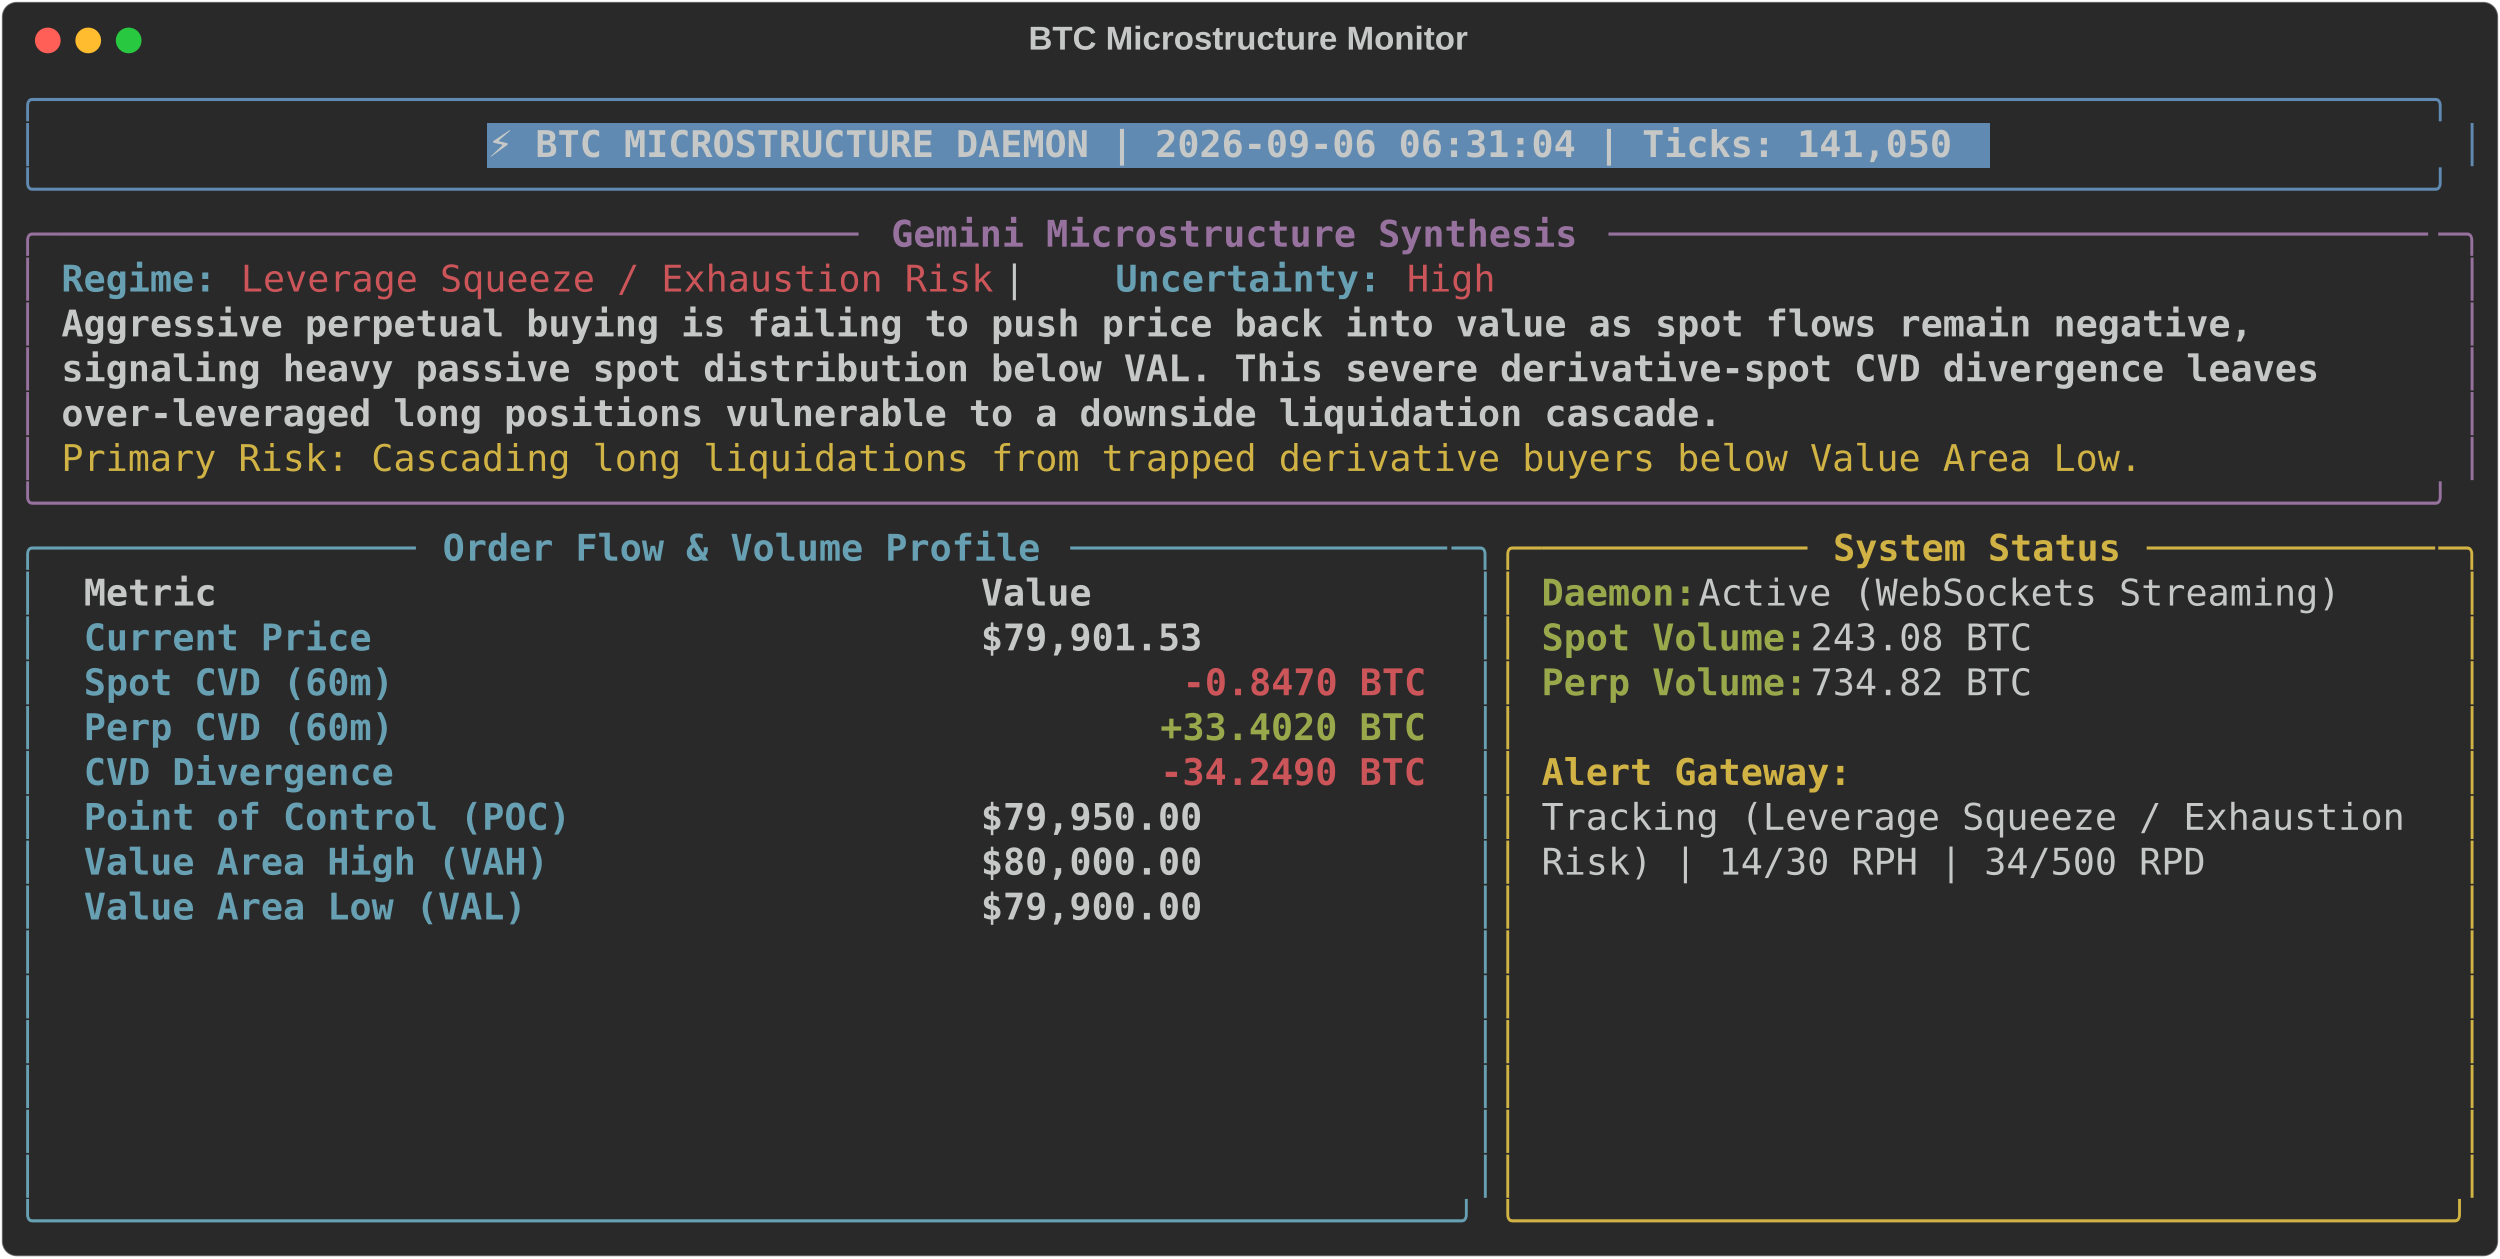
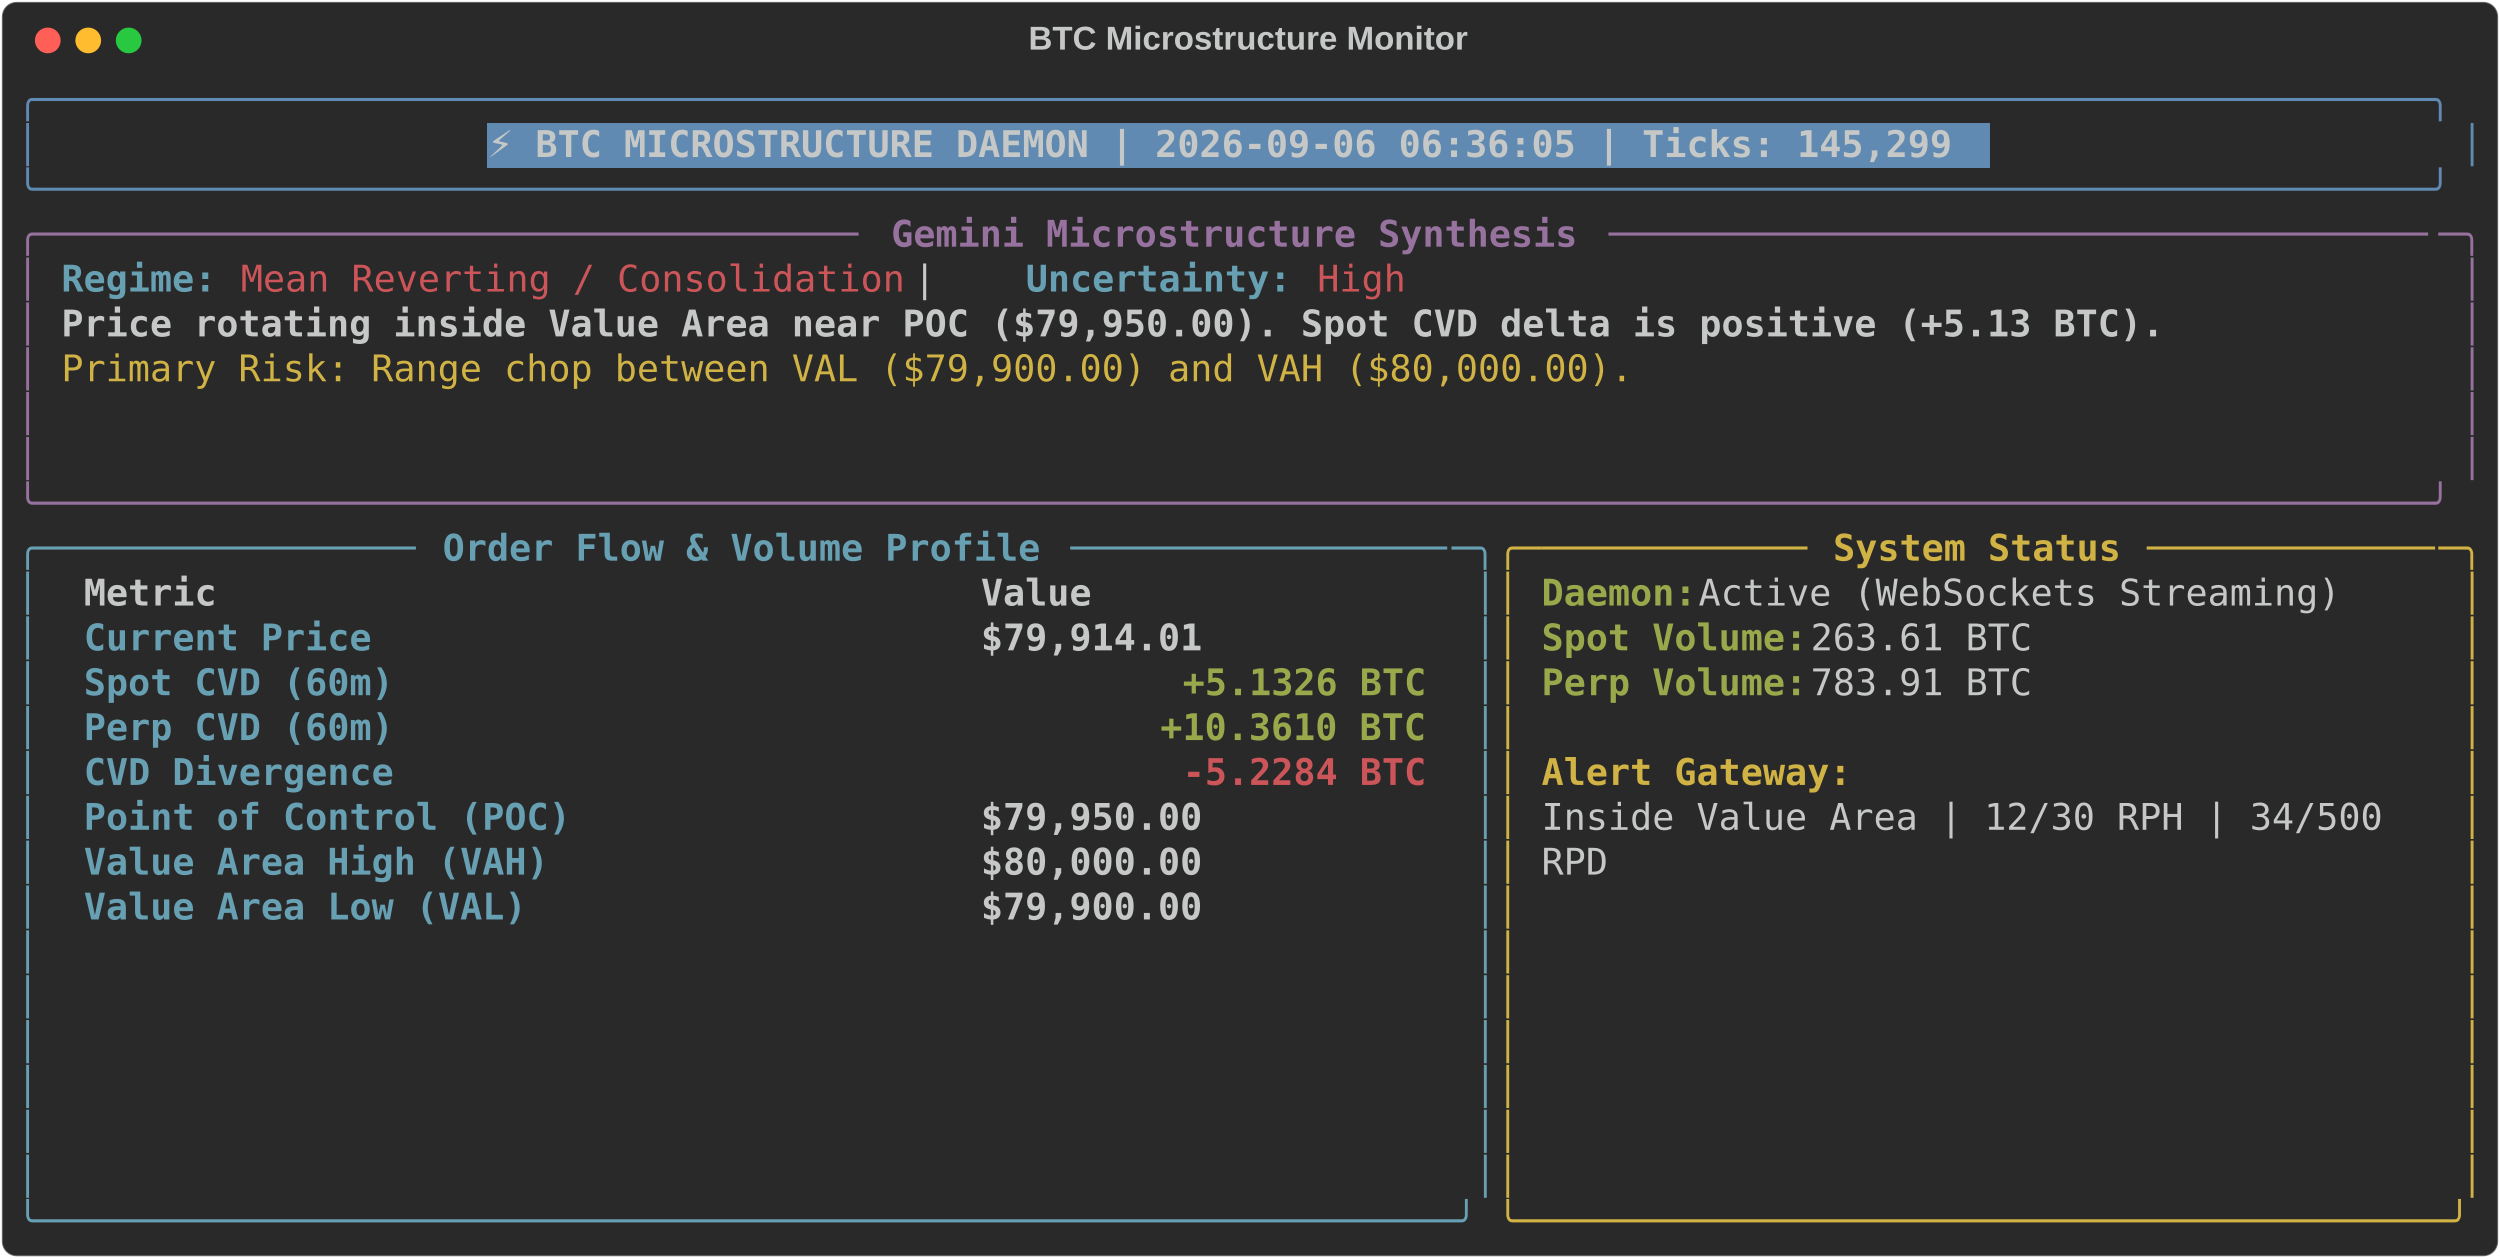
<svg xmlns="http://www.w3.org/2000/svg" class="rich-terminal" viewBox="0 0 1360 684.4">
  <style>

    @font-face {
        font-family: "Fira Code";
        src: local("FiraCode-Regular"),
                url("https://cdnjs.cloudflare.com/ajax/libs/firacode/6.2.0/woff2/FiraCode-Regular.woff2") format("woff2"),
                url("https://cdnjs.cloudflare.com/ajax/libs/firacode/6.2.0/woff/FiraCode-Regular.woff") format("woff");
        font-style: normal;
        font-weight: 400;
    }
    @font-face {
        font-family: "Fira Code";
        src: local("FiraCode-Bold"),
                url("https://cdnjs.cloudflare.com/ajax/libs/firacode/6.2.0/woff2/FiraCode-Bold.woff2") format("woff2"),
                url("https://cdnjs.cloudflare.com/ajax/libs/firacode/6.2.0/woff/FiraCode-Bold.woff") format("woff");
        font-style: bold;
        font-weight: 700;
    }

-     .terminal-515164559-matrix {
+     .terminal-3584447404-matrix {
        font-family: Fira Code, monospace;
        font-size: 20px;
        line-height: 24.4px;
        font-variant-east-asian: full-width;
    }

-     .terminal-515164559-title {
+     .terminal-3584447404-title {
        font-size: 18px;
        font-weight: bold;
        font-family: arial;
    }

-     .terminal-515164559-r1 { fill: #608ab1 }
- .terminal-515164559-r2 { fill: #c5c8c6 }
- .terminal-515164559-r3 { fill: #c5c8c6;font-weight: bold }
- .terminal-515164559-r4 { fill: #98729f }
- .terminal-515164559-r5 { fill: #98729f;font-weight: bold }
- .terminal-515164559-r6 { fill: #68a0b3;font-weight: bold }
- .terminal-515164559-r7 { fill: #cc555a }
- .terminal-515164559-r8 { fill: #d0b344 }
- .terminal-515164559-r9 { fill: #68a0b3 }
- .terminal-515164559-r10 { fill: #d0b344;font-weight: bold }
- .terminal-515164559-r11 { fill: #98a84b;font-weight: bold }
- .terminal-515164559-r12 { fill: #cc555a;font-weight: bold }
+     .terminal-3584447404-r1 { fill: #608ab1 }
+ .terminal-3584447404-r2 { fill: #c5c8c6 }
+ .terminal-3584447404-r3 { fill: #c5c8c6;font-weight: bold }
+ .terminal-3584447404-r4 { fill: #98729f }
+ .terminal-3584447404-r5 { fill: #98729f;font-weight: bold }
+ .terminal-3584447404-r6 { fill: #68a0b3;font-weight: bold }
+ .terminal-3584447404-r7 { fill: #cc555a }
+ .terminal-3584447404-r8 { fill: #d0b344 }
+ .terminal-3584447404-r9 { fill: #68a0b3 }
+ .terminal-3584447404-r10 { fill: #d0b344;font-weight: bold }
+ .terminal-3584447404-r11 { fill: #98a84b;font-weight: bold }
+ .terminal-3584447404-r12 { fill: #cc555a;font-weight: bold }
    </style>
  <defs>
-     <clipPath id="terminal-515164559-clip-terminal">
+     <clipPath id="terminal-3584447404-clip-terminal">
      <rect x="0" y="0" width="1341.0" height="633.4" />
    </clipPath>
-     <clipPath id="terminal-515164559-line-0">
+     <clipPath id="terminal-3584447404-line-0">
      <rect x="0" y="1.5" width="1342" height="24.65" />
    </clipPath>
-     <clipPath id="terminal-515164559-line-1">
+     <clipPath id="terminal-3584447404-line-1">
      <rect x="0" y="25.9" width="1342" height="24.65" />
    </clipPath>
-     <clipPath id="terminal-515164559-line-2">
+     <clipPath id="terminal-3584447404-line-2">
      <rect x="0" y="50.3" width="1342" height="24.65" />
    </clipPath>
-     <clipPath id="terminal-515164559-line-3">
+     <clipPath id="terminal-3584447404-line-3">
      <rect x="0" y="74.7" width="1342" height="24.65" />
    </clipPath>
-     <clipPath id="terminal-515164559-line-4">
+     <clipPath id="terminal-3584447404-line-4">
      <rect x="0" y="99.1" width="1342" height="24.65" />
    </clipPath>
-     <clipPath id="terminal-515164559-line-5">
+     <clipPath id="terminal-3584447404-line-5">
      <rect x="0" y="123.5" width="1342" height="24.65" />
    </clipPath>
-     <clipPath id="terminal-515164559-line-6">
+     <clipPath id="terminal-3584447404-line-6">
      <rect x="0" y="147.9" width="1342" height="24.65" />
    </clipPath>
-     <clipPath id="terminal-515164559-line-7">
+     <clipPath id="terminal-3584447404-line-7">
      <rect x="0" y="172.3" width="1342" height="24.65" />
    </clipPath>
-     <clipPath id="terminal-515164559-line-8">
+     <clipPath id="terminal-3584447404-line-8">
      <rect x="0" y="196.7" width="1342" height="24.65" />
    </clipPath>
-     <clipPath id="terminal-515164559-line-9">
+     <clipPath id="terminal-3584447404-line-9">
      <rect x="0" y="221.1" width="1342" height="24.65" />
    </clipPath>
-     <clipPath id="terminal-515164559-line-10">
+     <clipPath id="terminal-3584447404-line-10">
      <rect x="0" y="245.5" width="1342" height="24.65" />
    </clipPath>
-     <clipPath id="terminal-515164559-line-11">
+     <clipPath id="terminal-3584447404-line-11">
      <rect x="0" y="269.9" width="1342" height="24.65" />
    </clipPath>
-     <clipPath id="terminal-515164559-line-12">
+     <clipPath id="terminal-3584447404-line-12">
      <rect x="0" y="294.3" width="1342" height="24.65" />
    </clipPath>
-     <clipPath id="terminal-515164559-line-13">
+     <clipPath id="terminal-3584447404-line-13">
      <rect x="0" y="318.7" width="1342" height="24.65" />
    </clipPath>
-     <clipPath id="terminal-515164559-line-14">
+     <clipPath id="terminal-3584447404-line-14">
      <rect x="0" y="343.1" width="1342" height="24.65" />
    </clipPath>
-     <clipPath id="terminal-515164559-line-15">
+     <clipPath id="terminal-3584447404-line-15">
      <rect x="0" y="367.5" width="1342" height="24.65" />
    </clipPath>
-     <clipPath id="terminal-515164559-line-16">
+     <clipPath id="terminal-3584447404-line-16">
      <rect x="0" y="391.9" width="1342" height="24.65" />
    </clipPath>
-     <clipPath id="terminal-515164559-line-17">
+     <clipPath id="terminal-3584447404-line-17">
      <rect x="0" y="416.3" width="1342" height="24.65" />
    </clipPath>
-     <clipPath id="terminal-515164559-line-18">
+     <clipPath id="terminal-3584447404-line-18">
      <rect x="0" y="440.7" width="1342" height="24.65" />
    </clipPath>
-     <clipPath id="terminal-515164559-line-19">
+     <clipPath id="terminal-3584447404-line-19">
      <rect x="0" y="465.1" width="1342" height="24.65" />
    </clipPath>
-     <clipPath id="terminal-515164559-line-20">
+     <clipPath id="terminal-3584447404-line-20">
      <rect x="0" y="489.5" width="1342" height="24.65" />
    </clipPath>
-     <clipPath id="terminal-515164559-line-21">
+     <clipPath id="terminal-3584447404-line-21">
      <rect x="0" y="513.9" width="1342" height="24.65" />
    </clipPath>
-     <clipPath id="terminal-515164559-line-22">
+     <clipPath id="terminal-3584447404-line-22">
      <rect x="0" y="538.3" width="1342" height="24.65" />
    </clipPath>
-     <clipPath id="terminal-515164559-line-23">
+     <clipPath id="terminal-3584447404-line-23">
      <rect x="0" y="562.7" width="1342" height="24.65" />
    </clipPath>
-     <clipPath id="terminal-515164559-line-24">
+     <clipPath id="terminal-3584447404-line-24">
      <rect x="0" y="587.1" width="1342" height="24.65" />
    </clipPath>
  </defs>
  <rect fill="#292929" stroke="rgba(255,255,255,0.35)" stroke-width="1" x="1" y="1" width="1358" height="682.4" rx="8" />
-   <text class="terminal-515164559-title" fill="#c5c8c6" text-anchor="middle" x="679" y="27">BTC Microstructure Monitor</text>
+   <text class="terminal-3584447404-title" fill="#c5c8c6" text-anchor="middle" x="679" y="27">BTC Microstructure Monitor</text>
  <g transform="translate(26,22)">
    <circle cx="0" cy="0" r="7" fill="#ff5f57" />
    <circle cx="22" cy="0" r="7" fill="#febc2e" />
    <circle cx="44" cy="0" r="7" fill="#28c840" />
  </g>
-   <g transform="translate(9, 41)" clip-path="url(#terminal-515164559-clip-terminal)">
+   <g transform="translate(9, 41)" clip-path="url(#terminal-3584447404-clip-terminal)">
    <rect fill="#608ab1" x="256.2" y="25.9" width="817.4" height="24.65" shape-rendering="crispEdges" />
-     <g class="terminal-515164559-matrix">
-       <text class="terminal-515164559-r1" x="0" y="20" textLength="1342" clip-path="url(#terminal-515164559-line-0)">╭────────────────────────────────────────────────────────────────────────────────────────────────────────────╮</text>
-       <text class="terminal-515164559-r2" x="1342" y="20" textLength="12.2" clip-path="url(#terminal-515164559-line-0)">
- </text>
-       <text class="terminal-515164559-r1" x="0" y="44.4" textLength="12.2" clip-path="url(#terminal-515164559-line-1)">│</text>
-       <text class="terminal-515164559-r3" x="256.2" y="44.4" textLength="805.2" clip-path="url(#terminal-515164559-line-1)">⚡ BTC MICROSTRUCTURE DAEMON | 2026-09-06 06:31:04 | Ticks: 141,050</text>
-       <text class="terminal-515164559-r1" x="1329.8" y="44.4" textLength="12.2" clip-path="url(#terminal-515164559-line-1)">│</text>
-       <text class="terminal-515164559-r2" x="1342" y="44.4" textLength="12.2" clip-path="url(#terminal-515164559-line-1)">
- </text>
-       <text class="terminal-515164559-r1" x="0" y="68.8" textLength="1342" clip-path="url(#terminal-515164559-line-2)">╰────────────────────────────────────────────────────────────────────────────────────────────────────────────╯</text>
-       <text class="terminal-515164559-r2" x="1342" y="68.8" textLength="12.2" clip-path="url(#terminal-515164559-line-2)">
- </text>
-       <text class="terminal-515164559-r4" x="0" y="93.2" textLength="24.4" clip-path="url(#terminal-515164559-line-3)">╭─</text>
-       <text class="terminal-515164559-r4" x="24.4" y="93.2" textLength="439.2" clip-path="url(#terminal-515164559-line-3)">────────────────────────────────────</text>
-       <text class="terminal-515164559-r5" x="475.8" y="93.2" textLength="378.2" clip-path="url(#terminal-515164559-line-3)">Gemini Microstructure Synthesis</text>
-       <text class="terminal-515164559-r4" x="866.2" y="93.2" textLength="451.4" clip-path="url(#terminal-515164559-line-3)">─────────────────────────────────────</text>
-       <text class="terminal-515164559-r4" x="1317.6" y="93.2" textLength="24.4" clip-path="url(#terminal-515164559-line-3)">─╮</text>
-       <text class="terminal-515164559-r2" x="1342" y="93.2" textLength="12.2" clip-path="url(#terminal-515164559-line-3)">
- </text>
-       <text class="terminal-515164559-r4" x="0" y="117.6" textLength="12.2" clip-path="url(#terminal-515164559-line-4)">│</text>
-       <text class="terminal-515164559-r6" x="24.4" y="117.6" textLength="85.4" clip-path="url(#terminal-515164559-line-4)">Regime:</text>
-       <text class="terminal-515164559-r7" x="122" y="117.6" textLength="414.8" clip-path="url(#terminal-515164559-line-4)">Leverage Squeeze / Exhaustion Risk</text>
-       <text class="terminal-515164559-r2" x="536.8" y="117.6" textLength="61" clip-path="url(#terminal-515164559-line-4)">  |  </text>
-       <text class="terminal-515164559-r6" x="597.8" y="117.6" textLength="146.4" clip-path="url(#terminal-515164559-line-4)">Uncertainty:</text>
-       <text class="terminal-515164559-r7" x="756.4" y="117.6" textLength="48.8" clip-path="url(#terminal-515164559-line-4)">High</text>
-       <text class="terminal-515164559-r4" x="1329.8" y="117.6" textLength="12.2" clip-path="url(#terminal-515164559-line-4)">│</text>
-       <text class="terminal-515164559-r2" x="1342" y="117.6" textLength="12.2" clip-path="url(#terminal-515164559-line-4)">
- </text>
-       <text class="terminal-515164559-r4" x="0" y="142" textLength="12.2" clip-path="url(#terminal-515164559-line-5)">│</text>
-       <text class="terminal-515164559-r3" x="24.4" y="142" textLength="1220" clip-path="url(#terminal-515164559-line-5)">Aggressive perpetual buying is failing to push price back into value as spot flows remain negative, </text>
-       <text class="terminal-515164559-r4" x="1329.8" y="142" textLength="12.2" clip-path="url(#terminal-515164559-line-5)">│</text>
-       <text class="terminal-515164559-r2" x="1342" y="142" textLength="12.2" clip-path="url(#terminal-515164559-line-5)">
- </text>
-       <text class="terminal-515164559-r4" x="0" y="166.4" textLength="12.2" clip-path="url(#terminal-515164559-line-6)">│</text>
-       <text class="terminal-515164559-r3" x="24.4" y="166.4" textLength="1256.6" clip-path="url(#terminal-515164559-line-6)">signaling heavy passive spot distribution below VAL. This severe derivative-spot CVD divergence leaves </text>
-       <text class="terminal-515164559-r4" x="1329.8" y="166.4" textLength="12.2" clip-path="url(#terminal-515164559-line-6)">│</text>
-       <text class="terminal-515164559-r2" x="1342" y="166.4" textLength="12.2" clip-path="url(#terminal-515164559-line-6)">
- </text>
-       <text class="terminal-515164559-r4" x="0" y="190.8" textLength="12.2" clip-path="url(#terminal-515164559-line-7)">│</text>
-       <text class="terminal-515164559-r3" x="24.4" y="190.8" textLength="915" clip-path="url(#terminal-515164559-line-7)">over-leveraged long positions vulnerable to a downside liquidation cascade.</text>
-       <text class="terminal-515164559-r4" x="1329.8" y="190.8" textLength="12.2" clip-path="url(#terminal-515164559-line-7)">│</text>
-       <text class="terminal-515164559-r2" x="1342" y="190.8" textLength="12.2" clip-path="url(#terminal-515164559-line-7)">
- </text>
-       <text class="terminal-515164559-r4" x="0" y="215.2" textLength="12.2" clip-path="url(#terminal-515164559-line-8)">│</text>
-       <text class="terminal-515164559-r8" x="24.4" y="215.2" textLength="1146.8" clip-path="url(#terminal-515164559-line-8)">Primary Risk: Cascading long liquidations from trapped derivative buyers below Value Area Low.</text>
-       <text class="terminal-515164559-r4" x="1329.8" y="215.2" textLength="12.2" clip-path="url(#terminal-515164559-line-8)">│</text>
-       <text class="terminal-515164559-r2" x="1342" y="215.2" textLength="12.2" clip-path="url(#terminal-515164559-line-8)">
- </text>
-       <text class="terminal-515164559-r4" x="0" y="239.6" textLength="1342" clip-path="url(#terminal-515164559-line-9)">╰────────────────────────────────────────────────────────────────────────────────────────────────────────────╯</text>
-       <text class="terminal-515164559-r2" x="1342" y="239.6" textLength="12.2" clip-path="url(#terminal-515164559-line-9)">
- </text>
-       <text class="terminal-515164559-r9" x="0" y="264" textLength="24.4" clip-path="url(#terminal-515164559-line-10)">╭─</text>
-       <text class="terminal-515164559-r9" x="24.4" y="264" textLength="195.2" clip-path="url(#terminal-515164559-line-10)">────────────────</text>
-       <text class="terminal-515164559-r6" x="231.8" y="264" textLength="329.4" clip-path="url(#terminal-515164559-line-10)">Order Flow &amp; Volume Profile</text>
-       <text class="terminal-515164559-r9" x="573.4" y="264" textLength="207.4" clip-path="url(#terminal-515164559-line-10)">─────────────────</text>
-       <text class="terminal-515164559-r9" x="780.8" y="264" textLength="24.4" clip-path="url(#terminal-515164559-line-10)">─╮</text>
-       <text class="terminal-515164559-r8" x="805.2" y="264" textLength="24.4" clip-path="url(#terminal-515164559-line-10)">╭─</text>
-       <text class="terminal-515164559-r8" x="829.6" y="264" textLength="146.4" clip-path="url(#terminal-515164559-line-10)">────────────</text>
-       <text class="terminal-515164559-r10" x="988.2" y="264" textLength="158.6" clip-path="url(#terminal-515164559-line-10)">System Status</text>
-       <text class="terminal-515164559-r8" x="1159" y="264" textLength="158.6" clip-path="url(#terminal-515164559-line-10)">─────────────</text>
-       <text class="terminal-515164559-r8" x="1317.6" y="264" textLength="24.4" clip-path="url(#terminal-515164559-line-10)">─╮</text>
-       <text class="terminal-515164559-r2" x="1342" y="264" textLength="12.2" clip-path="url(#terminal-515164559-line-10)">
- </text>
-       <text class="terminal-515164559-r9" x="0" y="288.4" textLength="12.2" clip-path="url(#terminal-515164559-line-11)">│</text>
-       <text class="terminal-515164559-r3" x="36.6" y="288.4" textLength="463.6" clip-path="url(#terminal-515164559-line-11)">Metric                                </text>
-       <text class="terminal-515164559-r3" x="524.6" y="288.4" textLength="244" clip-path="url(#terminal-515164559-line-11)">               Value</text>
-       <text class="terminal-515164559-r9" x="793" y="288.4" textLength="12.2" clip-path="url(#terminal-515164559-line-11)">│</text>
-       <text class="terminal-515164559-r8" x="805.2" y="288.4" textLength="12.2" clip-path="url(#terminal-515164559-line-11)">│</text>
-       <text class="terminal-515164559-r11" x="829.6" y="288.4" textLength="85.4" clip-path="url(#terminal-515164559-line-11)">Daemon:</text>
-       <text class="terminal-515164559-r2" x="915" y="288.4" textLength="366" clip-path="url(#terminal-515164559-line-11)"> Active (WebSockets Streaming)</text>
-       <text class="terminal-515164559-r8" x="1329.8" y="288.4" textLength="12.2" clip-path="url(#terminal-515164559-line-11)">│</text>
-       <text class="terminal-515164559-r2" x="1342" y="288.4" textLength="12.2" clip-path="url(#terminal-515164559-line-11)">
- </text>
-       <text class="terminal-515164559-r9" x="0" y="312.8" textLength="12.2" clip-path="url(#terminal-515164559-line-12)">│</text>
-       <text class="terminal-515164559-r6" x="36.6" y="312.8" textLength="463.6" clip-path="url(#terminal-515164559-line-12)">Current Price                         </text>
-       <text class="terminal-515164559-r3" x="524.6" y="312.8" textLength="244" clip-path="url(#terminal-515164559-line-12)">          $79,901.53</text>
-       <text class="terminal-515164559-r9" x="793" y="312.8" textLength="12.2" clip-path="url(#terminal-515164559-line-12)">│</text>
-       <text class="terminal-515164559-r8" x="805.2" y="312.8" textLength="12.2" clip-path="url(#terminal-515164559-line-12)">│</text>
-       <text class="terminal-515164559-r11" x="829.6" y="312.8" textLength="146.4" clip-path="url(#terminal-515164559-line-12)">Spot Volume:</text>
-       <text class="terminal-515164559-r2" x="976" y="312.8" textLength="134.2" clip-path="url(#terminal-515164559-line-12)"> 243.08 BTC</text>
-       <text class="terminal-515164559-r8" x="1329.8" y="312.8" textLength="12.2" clip-path="url(#terminal-515164559-line-12)">│</text>
-       <text class="terminal-515164559-r2" x="1342" y="312.8" textLength="12.2" clip-path="url(#terminal-515164559-line-12)">
- </text>
-       <text class="terminal-515164559-r9" x="0" y="337.2" textLength="12.2" clip-path="url(#terminal-515164559-line-13)">│</text>
-       <text class="terminal-515164559-r6" x="36.6" y="337.2" textLength="463.6" clip-path="url(#terminal-515164559-line-13)">Spot CVD (60m)                        </text>
-       <text class="terminal-515164559-r12" x="634.4" y="337.2" textLength="134.2" clip-path="url(#terminal-515164559-line-13)">-0.8470 BTC</text>
-       <text class="terminal-515164559-r9" x="793" y="337.2" textLength="12.2" clip-path="url(#terminal-515164559-line-13)">│</text>
-       <text class="terminal-515164559-r8" x="805.2" y="337.2" textLength="12.2" clip-path="url(#terminal-515164559-line-13)">│</text>
-       <text class="terminal-515164559-r11" x="829.6" y="337.2" textLength="146.4" clip-path="url(#terminal-515164559-line-13)">Perp Volume:</text>
-       <text class="terminal-515164559-r2" x="976" y="337.2" textLength="134.2" clip-path="url(#terminal-515164559-line-13)"> 734.82 BTC</text>
-       <text class="terminal-515164559-r8" x="1329.8" y="337.2" textLength="12.2" clip-path="url(#terminal-515164559-line-13)">│</text>
-       <text class="terminal-515164559-r2" x="1342" y="337.2" textLength="12.2" clip-path="url(#terminal-515164559-line-13)">
- </text>
-       <text class="terminal-515164559-r9" x="0" y="361.6" textLength="12.2" clip-path="url(#terminal-515164559-line-14)">│</text>
-       <text class="terminal-515164559-r6" x="36.6" y="361.6" textLength="463.6" clip-path="url(#terminal-515164559-line-14)">Perp CVD (60m)                        </text>
-       <text class="terminal-515164559-r11" x="622.2" y="361.6" textLength="146.4" clip-path="url(#terminal-515164559-line-14)">+33.4020 BTC</text>
-       <text class="terminal-515164559-r9" x="793" y="361.6" textLength="12.2" clip-path="url(#terminal-515164559-line-14)">│</text>
-       <text class="terminal-515164559-r8" x="805.2" y="361.6" textLength="12.2" clip-path="url(#terminal-515164559-line-14)">│</text>
-       <text class="terminal-515164559-r8" x="1329.8" y="361.6" textLength="12.2" clip-path="url(#terminal-515164559-line-14)">│</text>
-       <text class="terminal-515164559-r2" x="1342" y="361.6" textLength="12.2" clip-path="url(#terminal-515164559-line-14)">
- </text>
-       <text class="terminal-515164559-r9" x="0" y="386" textLength="12.2" clip-path="url(#terminal-515164559-line-15)">│</text>
-       <text class="terminal-515164559-r6" x="36.6" y="386" textLength="463.6" clip-path="url(#terminal-515164559-line-15)">CVD Divergence                        </text>
-       <text class="terminal-515164559-r12" x="622.2" y="386" textLength="146.4" clip-path="url(#terminal-515164559-line-15)">-34.2490 BTC</text>
-       <text class="terminal-515164559-r9" x="793" y="386" textLength="12.2" clip-path="url(#terminal-515164559-line-15)">│</text>
-       <text class="terminal-515164559-r8" x="805.2" y="386" textLength="12.2" clip-path="url(#terminal-515164559-line-15)">│</text>
-       <text class="terminal-515164559-r10" x="829.6" y="386" textLength="170.8" clip-path="url(#terminal-515164559-line-15)">Alert Gateway:</text>
-       <text class="terminal-515164559-r8" x="1329.8" y="386" textLength="12.2" clip-path="url(#terminal-515164559-line-15)">│</text>
-       <text class="terminal-515164559-r2" x="1342" y="386" textLength="12.2" clip-path="url(#terminal-515164559-line-15)">
- </text>
-       <text class="terminal-515164559-r9" x="0" y="410.4" textLength="12.2" clip-path="url(#terminal-515164559-line-16)">│</text>
-       <text class="terminal-515164559-r6" x="36.6" y="410.4" textLength="463.6" clip-path="url(#terminal-515164559-line-16)">Point of Control (POC)                </text>
-       <text class="terminal-515164559-r3" x="524.6" y="410.4" textLength="244" clip-path="url(#terminal-515164559-line-16)">          $79,950.00</text>
-       <text class="terminal-515164559-r9" x="793" y="410.4" textLength="12.2" clip-path="url(#terminal-515164559-line-16)">│</text>
-       <text class="terminal-515164559-r8" x="805.2" y="410.4" textLength="12.2" clip-path="url(#terminal-515164559-line-16)">│</text>
-       <text class="terminal-515164559-r2" x="829.6" y="410.4" textLength="488" clip-path="url(#terminal-515164559-line-16)">Tracking (Leverage Squeeze / Exhaustion </text>
-       <text class="terminal-515164559-r8" x="1329.8" y="410.4" textLength="12.2" clip-path="url(#terminal-515164559-line-16)">│</text>
-       <text class="terminal-515164559-r2" x="1342" y="410.4" textLength="12.2" clip-path="url(#terminal-515164559-line-16)">
- </text>
-       <text class="terminal-515164559-r9" x="0" y="434.8" textLength="12.2" clip-path="url(#terminal-515164559-line-17)">│</text>
-       <text class="terminal-515164559-r6" x="36.6" y="434.8" textLength="463.6" clip-path="url(#terminal-515164559-line-17)">Value Area High (VAH)                 </text>
-       <text class="terminal-515164559-r3" x="524.6" y="434.8" textLength="244" clip-path="url(#terminal-515164559-line-17)">          $80,000.00</text>
-       <text class="terminal-515164559-r9" x="793" y="434.8" textLength="12.2" clip-path="url(#terminal-515164559-line-17)">│</text>
-       <text class="terminal-515164559-r8" x="805.2" y="434.8" textLength="12.2" clip-path="url(#terminal-515164559-line-17)">│</text>
-       <text class="terminal-515164559-r2" x="829.6" y="434.8" textLength="366" clip-path="url(#terminal-515164559-line-17)">Risk) | 14/30 RPH | 34/500 RPD</text>
-       <text class="terminal-515164559-r8" x="1329.8" y="434.8" textLength="12.2" clip-path="url(#terminal-515164559-line-17)">│</text>
-       <text class="terminal-515164559-r2" x="1342" y="434.8" textLength="12.2" clip-path="url(#terminal-515164559-line-17)">
- </text>
-       <text class="terminal-515164559-r9" x="0" y="459.2" textLength="12.2" clip-path="url(#terminal-515164559-line-18)">│</text>
-       <text class="terminal-515164559-r6" x="36.6" y="459.2" textLength="463.6" clip-path="url(#terminal-515164559-line-18)">Value Area Low (VAL)                  </text>
-       <text class="terminal-515164559-r3" x="524.6" y="459.2" textLength="244" clip-path="url(#terminal-515164559-line-18)">          $79,900.00</text>
-       <text class="terminal-515164559-r9" x="793" y="459.2" textLength="12.2" clip-path="url(#terminal-515164559-line-18)">│</text>
-       <text class="terminal-515164559-r8" x="805.2" y="459.2" textLength="12.2" clip-path="url(#terminal-515164559-line-18)">│</text>
-       <text class="terminal-515164559-r8" x="1329.8" y="459.2" textLength="12.2" clip-path="url(#terminal-515164559-line-18)">│</text>
-       <text class="terminal-515164559-r2" x="1342" y="459.2" textLength="12.2" clip-path="url(#terminal-515164559-line-18)">
- </text>
-       <text class="terminal-515164559-r9" x="0" y="483.6" textLength="12.2" clip-path="url(#terminal-515164559-line-19)">│</text>
-       <text class="terminal-515164559-r9" x="793" y="483.6" textLength="12.2" clip-path="url(#terminal-515164559-line-19)">│</text>
-       <text class="terminal-515164559-r8" x="805.2" y="483.6" textLength="12.2" clip-path="url(#terminal-515164559-line-19)">│</text>
-       <text class="terminal-515164559-r8" x="1329.8" y="483.6" textLength="12.2" clip-path="url(#terminal-515164559-line-19)">│</text>
-       <text class="terminal-515164559-r2" x="1342" y="483.6" textLength="12.2" clip-path="url(#terminal-515164559-line-19)">
- </text>
-       <text class="terminal-515164559-r9" x="0" y="508" textLength="12.2" clip-path="url(#terminal-515164559-line-20)">│</text>
-       <text class="terminal-515164559-r9" x="793" y="508" textLength="12.2" clip-path="url(#terminal-515164559-line-20)">│</text>
-       <text class="terminal-515164559-r8" x="805.2" y="508" textLength="12.2" clip-path="url(#terminal-515164559-line-20)">│</text>
-       <text class="terminal-515164559-r8" x="1329.8" y="508" textLength="12.2" clip-path="url(#terminal-515164559-line-20)">│</text>
-       <text class="terminal-515164559-r2" x="1342" y="508" textLength="12.2" clip-path="url(#terminal-515164559-line-20)">
- </text>
-       <text class="terminal-515164559-r9" x="0" y="532.4" textLength="12.2" clip-path="url(#terminal-515164559-line-21)">│</text>
-       <text class="terminal-515164559-r9" x="793" y="532.4" textLength="12.2" clip-path="url(#terminal-515164559-line-21)">│</text>
-       <text class="terminal-515164559-r8" x="805.2" y="532.4" textLength="12.2" clip-path="url(#terminal-515164559-line-21)">│</text>
-       <text class="terminal-515164559-r8" x="1329.8" y="532.4" textLength="12.2" clip-path="url(#terminal-515164559-line-21)">│</text>
-       <text class="terminal-515164559-r2" x="1342" y="532.4" textLength="12.2" clip-path="url(#terminal-515164559-line-21)">
- </text>
-       <text class="terminal-515164559-r9" x="0" y="556.8" textLength="12.2" clip-path="url(#terminal-515164559-line-22)">│</text>
-       <text class="terminal-515164559-r9" x="793" y="556.8" textLength="12.2" clip-path="url(#terminal-515164559-line-22)">│</text>
-       <text class="terminal-515164559-r8" x="805.2" y="556.8" textLength="12.2" clip-path="url(#terminal-515164559-line-22)">│</text>
-       <text class="terminal-515164559-r8" x="1329.8" y="556.8" textLength="12.2" clip-path="url(#terminal-515164559-line-22)">│</text>
-       <text class="terminal-515164559-r2" x="1342" y="556.8" textLength="12.2" clip-path="url(#terminal-515164559-line-22)">
- </text>
-       <text class="terminal-515164559-r9" x="0" y="581.2" textLength="12.2" clip-path="url(#terminal-515164559-line-23)">│</text>
-       <text class="terminal-515164559-r9" x="793" y="581.2" textLength="12.2" clip-path="url(#terminal-515164559-line-23)">│</text>
-       <text class="terminal-515164559-r8" x="805.2" y="581.2" textLength="12.2" clip-path="url(#terminal-515164559-line-23)">│</text>
-       <text class="terminal-515164559-r8" x="1329.8" y="581.2" textLength="12.2" clip-path="url(#terminal-515164559-line-23)">│</text>
-       <text class="terminal-515164559-r2" x="1342" y="581.2" textLength="12.2" clip-path="url(#terminal-515164559-line-23)">
- </text>
-       <text class="terminal-515164559-r9" x="0" y="605.6" textLength="12.2" clip-path="url(#terminal-515164559-line-24)">│</text>
-       <text class="terminal-515164559-r9" x="793" y="605.6" textLength="12.2" clip-path="url(#terminal-515164559-line-24)">│</text>
-       <text class="terminal-515164559-r8" x="805.2" y="605.6" textLength="12.2" clip-path="url(#terminal-515164559-line-24)">│</text>
-       <text class="terminal-515164559-r8" x="1329.8" y="605.6" textLength="12.2" clip-path="url(#terminal-515164559-line-24)">│</text>
-       <text class="terminal-515164559-r2" x="1342" y="605.6" textLength="12.2" clip-path="url(#terminal-515164559-line-24)">
- </text>
-       <text class="terminal-515164559-r9" x="0" y="630" textLength="805.2" clip-path="url(#terminal-515164559-line-25)">╰────────────────────────────────────────────────────────────────╯</text>
-       <text class="terminal-515164559-r8" x="805.2" y="630" textLength="536.8" clip-path="url(#terminal-515164559-line-25)">╰──────────────────────────────────────────╯</text>
-       <text class="terminal-515164559-r2" x="1342" y="630" textLength="12.2" clip-path="url(#terminal-515164559-line-25)">
+     <g class="terminal-3584447404-matrix">
+       <text class="terminal-3584447404-r1" x="0" y="20" textLength="1342" clip-path="url(#terminal-3584447404-line-0)">╭────────────────────────────────────────────────────────────────────────────────────────────────────────────╮</text>
+       <text class="terminal-3584447404-r2" x="1342" y="20" textLength="12.2" clip-path="url(#terminal-3584447404-line-0)">
+ </text>
+       <text class="terminal-3584447404-r1" x="0" y="44.4" textLength="12.2" clip-path="url(#terminal-3584447404-line-1)">│</text>
+       <text class="terminal-3584447404-r3" x="256.2" y="44.4" textLength="805.2" clip-path="url(#terminal-3584447404-line-1)">⚡ BTC MICROSTRUCTURE DAEMON | 2026-09-06 06:36:05 | Ticks: 145,299</text>
+       <text class="terminal-3584447404-r1" x="1329.8" y="44.4" textLength="12.2" clip-path="url(#terminal-3584447404-line-1)">│</text>
+       <text class="terminal-3584447404-r2" x="1342" y="44.4" textLength="12.2" clip-path="url(#terminal-3584447404-line-1)">
+ </text>
+       <text class="terminal-3584447404-r1" x="0" y="68.8" textLength="1342" clip-path="url(#terminal-3584447404-line-2)">╰────────────────────────────────────────────────────────────────────────────────────────────────────────────╯</text>
+       <text class="terminal-3584447404-r2" x="1342" y="68.8" textLength="12.2" clip-path="url(#terminal-3584447404-line-2)">
+ </text>
+       <text class="terminal-3584447404-r4" x="0" y="93.2" textLength="24.4" clip-path="url(#terminal-3584447404-line-3)">╭─</text>
+       <text class="terminal-3584447404-r4" x="24.4" y="93.2" textLength="439.2" clip-path="url(#terminal-3584447404-line-3)">────────────────────────────────────</text>
+       <text class="terminal-3584447404-r5" x="475.8" y="93.2" textLength="378.2" clip-path="url(#terminal-3584447404-line-3)">Gemini Microstructure Synthesis</text>
+       <text class="terminal-3584447404-r4" x="866.2" y="93.2" textLength="451.4" clip-path="url(#terminal-3584447404-line-3)">─────────────────────────────────────</text>
+       <text class="terminal-3584447404-r4" x="1317.6" y="93.2" textLength="24.4" clip-path="url(#terminal-3584447404-line-3)">─╮</text>
+       <text class="terminal-3584447404-r2" x="1342" y="93.2" textLength="12.2" clip-path="url(#terminal-3584447404-line-3)">
+ </text>
+       <text class="terminal-3584447404-r4" x="0" y="117.6" textLength="12.2" clip-path="url(#terminal-3584447404-line-4)">│</text>
+       <text class="terminal-3584447404-r6" x="24.4" y="117.6" textLength="85.4" clip-path="url(#terminal-3584447404-line-4)">Regime:</text>
+       <text class="terminal-3584447404-r7" x="122" y="117.6" textLength="366" clip-path="url(#terminal-3584447404-line-4)">Mean Reverting / Consolidation</text>
+       <text class="terminal-3584447404-r2" x="488" y="117.6" textLength="61" clip-path="url(#terminal-3584447404-line-4)">  |  </text>
+       <text class="terminal-3584447404-r6" x="549" y="117.6" textLength="146.4" clip-path="url(#terminal-3584447404-line-4)">Uncertainty:</text>
+       <text class="terminal-3584447404-r7" x="707.6" y="117.6" textLength="48.8" clip-path="url(#terminal-3584447404-line-4)">High</text>
+       <text class="terminal-3584447404-r4" x="1329.8" y="117.6" textLength="12.2" clip-path="url(#terminal-3584447404-line-4)">│</text>
+       <text class="terminal-3584447404-r2" x="1342" y="117.6" textLength="12.2" clip-path="url(#terminal-3584447404-line-4)">
+ </text>
+       <text class="terminal-3584447404-r4" x="0" y="142" textLength="12.2" clip-path="url(#terminal-3584447404-line-5)">│</text>
+       <text class="terminal-3584447404-r3" x="24.4" y="142" textLength="1159" clip-path="url(#terminal-3584447404-line-5)">Price rotating inside Value Area near POC ($79,950.00). Spot CVD delta is positive (+5.13 BTC).</text>
+       <text class="terminal-3584447404-r4" x="1329.8" y="142" textLength="12.2" clip-path="url(#terminal-3584447404-line-5)">│</text>
+       <text class="terminal-3584447404-r2" x="1342" y="142" textLength="12.2" clip-path="url(#terminal-3584447404-line-5)">
+ </text>
+       <text class="terminal-3584447404-r4" x="0" y="166.4" textLength="12.2" clip-path="url(#terminal-3584447404-line-6)">│</text>
+       <text class="terminal-3584447404-r8" x="24.4" y="166.4" textLength="866.2" clip-path="url(#terminal-3584447404-line-6)">Primary Risk: Range chop between VAL ($79,900.00) and VAH ($80,000.00).</text>
+       <text class="terminal-3584447404-r4" x="1329.8" y="166.4" textLength="12.2" clip-path="url(#terminal-3584447404-line-6)">│</text>
+       <text class="terminal-3584447404-r2" x="1342" y="166.4" textLength="12.2" clip-path="url(#terminal-3584447404-line-6)">
+ </text>
+       <text class="terminal-3584447404-r4" x="0" y="190.8" textLength="12.2" clip-path="url(#terminal-3584447404-line-7)">│</text>
+       <text class="terminal-3584447404-r4" x="1329.8" y="190.8" textLength="12.2" clip-path="url(#terminal-3584447404-line-7)">│</text>
+       <text class="terminal-3584447404-r2" x="1342" y="190.8" textLength="12.2" clip-path="url(#terminal-3584447404-line-7)">
+ </text>
+       <text class="terminal-3584447404-r4" x="0" y="215.2" textLength="12.2" clip-path="url(#terminal-3584447404-line-8)">│</text>
+       <text class="terminal-3584447404-r4" x="1329.8" y="215.2" textLength="12.2" clip-path="url(#terminal-3584447404-line-8)">│</text>
+       <text class="terminal-3584447404-r2" x="1342" y="215.2" textLength="12.2" clip-path="url(#terminal-3584447404-line-8)">
+ </text>
+       <text class="terminal-3584447404-r4" x="0" y="239.6" textLength="1342" clip-path="url(#terminal-3584447404-line-9)">╰────────────────────────────────────────────────────────────────────────────────────────────────────────────╯</text>
+       <text class="terminal-3584447404-r2" x="1342" y="239.6" textLength="12.2" clip-path="url(#terminal-3584447404-line-9)">
+ </text>
+       <text class="terminal-3584447404-r9" x="0" y="264" textLength="24.4" clip-path="url(#terminal-3584447404-line-10)">╭─</text>
+       <text class="terminal-3584447404-r9" x="24.4" y="264" textLength="195.2" clip-path="url(#terminal-3584447404-line-10)">────────────────</text>
+       <text class="terminal-3584447404-r6" x="231.8" y="264" textLength="329.4" clip-path="url(#terminal-3584447404-line-10)">Order Flow &amp; Volume Profile</text>
+       <text class="terminal-3584447404-r9" x="573.4" y="264" textLength="207.4" clip-path="url(#terminal-3584447404-line-10)">─────────────────</text>
+       <text class="terminal-3584447404-r9" x="780.8" y="264" textLength="24.4" clip-path="url(#terminal-3584447404-line-10)">─╮</text>
+       <text class="terminal-3584447404-r8" x="805.2" y="264" textLength="24.4" clip-path="url(#terminal-3584447404-line-10)">╭─</text>
+       <text class="terminal-3584447404-r8" x="829.6" y="264" textLength="146.4" clip-path="url(#terminal-3584447404-line-10)">────────────</text>
+       <text class="terminal-3584447404-r10" x="988.2" y="264" textLength="158.6" clip-path="url(#terminal-3584447404-line-10)">System Status</text>
+       <text class="terminal-3584447404-r8" x="1159" y="264" textLength="158.6" clip-path="url(#terminal-3584447404-line-10)">─────────────</text>
+       <text class="terminal-3584447404-r8" x="1317.6" y="264" textLength="24.4" clip-path="url(#terminal-3584447404-line-10)">─╮</text>
+       <text class="terminal-3584447404-r2" x="1342" y="264" textLength="12.2" clip-path="url(#terminal-3584447404-line-10)">
+ </text>
+       <text class="terminal-3584447404-r9" x="0" y="288.4" textLength="12.2" clip-path="url(#terminal-3584447404-line-11)">│</text>
+       <text class="terminal-3584447404-r3" x="36.6" y="288.4" textLength="463.6" clip-path="url(#terminal-3584447404-line-11)">Metric                                </text>
+       <text class="terminal-3584447404-r3" x="524.6" y="288.4" textLength="244" clip-path="url(#terminal-3584447404-line-11)">               Value</text>
+       <text class="terminal-3584447404-r9" x="793" y="288.4" textLength="12.2" clip-path="url(#terminal-3584447404-line-11)">│</text>
+       <text class="terminal-3584447404-r8" x="805.2" y="288.4" textLength="12.2" clip-path="url(#terminal-3584447404-line-11)">│</text>
+       <text class="terminal-3584447404-r11" x="829.6" y="288.4" textLength="85.4" clip-path="url(#terminal-3584447404-line-11)">Daemon:</text>
+       <text class="terminal-3584447404-r2" x="915" y="288.4" textLength="366" clip-path="url(#terminal-3584447404-line-11)"> Active (WebSockets Streaming)</text>
+       <text class="terminal-3584447404-r8" x="1329.8" y="288.4" textLength="12.2" clip-path="url(#terminal-3584447404-line-11)">│</text>
+       <text class="terminal-3584447404-r2" x="1342" y="288.4" textLength="12.2" clip-path="url(#terminal-3584447404-line-11)">
+ </text>
+       <text class="terminal-3584447404-r9" x="0" y="312.8" textLength="12.2" clip-path="url(#terminal-3584447404-line-12)">│</text>
+       <text class="terminal-3584447404-r6" x="36.6" y="312.8" textLength="463.6" clip-path="url(#terminal-3584447404-line-12)">Current Price                         </text>
+       <text class="terminal-3584447404-r3" x="524.6" y="312.8" textLength="244" clip-path="url(#terminal-3584447404-line-12)">          $79,914.01</text>
+       <text class="terminal-3584447404-r9" x="793" y="312.8" textLength="12.2" clip-path="url(#terminal-3584447404-line-12)">│</text>
+       <text class="terminal-3584447404-r8" x="805.2" y="312.8" textLength="12.2" clip-path="url(#terminal-3584447404-line-12)">│</text>
+       <text class="terminal-3584447404-r11" x="829.6" y="312.8" textLength="146.4" clip-path="url(#terminal-3584447404-line-12)">Spot Volume:</text>
+       <text class="terminal-3584447404-r2" x="976" y="312.8" textLength="134.2" clip-path="url(#terminal-3584447404-line-12)"> 263.61 BTC</text>
+       <text class="terminal-3584447404-r8" x="1329.8" y="312.8" textLength="12.2" clip-path="url(#terminal-3584447404-line-12)">│</text>
+       <text class="terminal-3584447404-r2" x="1342" y="312.8" textLength="12.2" clip-path="url(#terminal-3584447404-line-12)">
+ </text>
+       <text class="terminal-3584447404-r9" x="0" y="337.2" textLength="12.2" clip-path="url(#terminal-3584447404-line-13)">│</text>
+       <text class="terminal-3584447404-r6" x="36.6" y="337.2" textLength="463.6" clip-path="url(#terminal-3584447404-line-13)">Spot CVD (60m)                        </text>
+       <text class="terminal-3584447404-r11" x="634.4" y="337.2" textLength="134.2" clip-path="url(#terminal-3584447404-line-13)">+5.1326 BTC</text>
+       <text class="terminal-3584447404-r9" x="793" y="337.2" textLength="12.2" clip-path="url(#terminal-3584447404-line-13)">│</text>
+       <text class="terminal-3584447404-r8" x="805.2" y="337.2" textLength="12.2" clip-path="url(#terminal-3584447404-line-13)">│</text>
+       <text class="terminal-3584447404-r11" x="829.6" y="337.2" textLength="146.4" clip-path="url(#terminal-3584447404-line-13)">Perp Volume:</text>
+       <text class="terminal-3584447404-r2" x="976" y="337.2" textLength="134.2" clip-path="url(#terminal-3584447404-line-13)"> 783.91 BTC</text>
+       <text class="terminal-3584447404-r8" x="1329.8" y="337.2" textLength="12.2" clip-path="url(#terminal-3584447404-line-13)">│</text>
+       <text class="terminal-3584447404-r2" x="1342" y="337.2" textLength="12.2" clip-path="url(#terminal-3584447404-line-13)">
+ </text>
+       <text class="terminal-3584447404-r9" x="0" y="361.6" textLength="12.2" clip-path="url(#terminal-3584447404-line-14)">│</text>
+       <text class="terminal-3584447404-r6" x="36.6" y="361.6" textLength="463.6" clip-path="url(#terminal-3584447404-line-14)">Perp CVD (60m)                        </text>
+       <text class="terminal-3584447404-r11" x="622.2" y="361.6" textLength="146.4" clip-path="url(#terminal-3584447404-line-14)">+10.3610 BTC</text>
+       <text class="terminal-3584447404-r9" x="793" y="361.6" textLength="12.2" clip-path="url(#terminal-3584447404-line-14)">│</text>
+       <text class="terminal-3584447404-r8" x="805.2" y="361.6" textLength="12.2" clip-path="url(#terminal-3584447404-line-14)">│</text>
+       <text class="terminal-3584447404-r8" x="1329.8" y="361.6" textLength="12.2" clip-path="url(#terminal-3584447404-line-14)">│</text>
+       <text class="terminal-3584447404-r2" x="1342" y="361.6" textLength="12.2" clip-path="url(#terminal-3584447404-line-14)">
+ </text>
+       <text class="terminal-3584447404-r9" x="0" y="386" textLength="12.2" clip-path="url(#terminal-3584447404-line-15)">│</text>
+       <text class="terminal-3584447404-r6" x="36.6" y="386" textLength="463.6" clip-path="url(#terminal-3584447404-line-15)">CVD Divergence                        </text>
+       <text class="terminal-3584447404-r12" x="634.4" y="386" textLength="134.2" clip-path="url(#terminal-3584447404-line-15)">-5.2284 BTC</text>
+       <text class="terminal-3584447404-r9" x="793" y="386" textLength="12.2" clip-path="url(#terminal-3584447404-line-15)">│</text>
+       <text class="terminal-3584447404-r8" x="805.2" y="386" textLength="12.2" clip-path="url(#terminal-3584447404-line-15)">│</text>
+       <text class="terminal-3584447404-r10" x="829.6" y="386" textLength="170.8" clip-path="url(#terminal-3584447404-line-15)">Alert Gateway:</text>
+       <text class="terminal-3584447404-r8" x="1329.8" y="386" textLength="12.2" clip-path="url(#terminal-3584447404-line-15)">│</text>
+       <text class="terminal-3584447404-r2" x="1342" y="386" textLength="12.2" clip-path="url(#terminal-3584447404-line-15)">
+ </text>
+       <text class="terminal-3584447404-r9" x="0" y="410.4" textLength="12.2" clip-path="url(#terminal-3584447404-line-16)">│</text>
+       <text class="terminal-3584447404-r6" x="36.6" y="410.4" textLength="463.6" clip-path="url(#terminal-3584447404-line-16)">Point of Control (POC)                </text>
+       <text class="terminal-3584447404-r3" x="524.6" y="410.4" textLength="244" clip-path="url(#terminal-3584447404-line-16)">          $79,950.00</text>
+       <text class="terminal-3584447404-r9" x="793" y="410.4" textLength="12.2" clip-path="url(#terminal-3584447404-line-16)">│</text>
+       <text class="terminal-3584447404-r8" x="805.2" y="410.4" textLength="12.2" clip-path="url(#terminal-3584447404-line-16)">│</text>
+       <text class="terminal-3584447404-r2" x="829.6" y="410.4" textLength="475.8" clip-path="url(#terminal-3584447404-line-16)">Inside Value Area | 12/30 RPH | 34/500 </text>
+       <text class="terminal-3584447404-r8" x="1329.8" y="410.4" textLength="12.2" clip-path="url(#terminal-3584447404-line-16)">│</text>
+       <text class="terminal-3584447404-r2" x="1342" y="410.4" textLength="12.2" clip-path="url(#terminal-3584447404-line-16)">
+ </text>
+       <text class="terminal-3584447404-r9" x="0" y="434.8" textLength="12.2" clip-path="url(#terminal-3584447404-line-17)">│</text>
+       <text class="terminal-3584447404-r6" x="36.6" y="434.8" textLength="463.6" clip-path="url(#terminal-3584447404-line-17)">Value Area High (VAH)                 </text>
+       <text class="terminal-3584447404-r3" x="524.6" y="434.8" textLength="244" clip-path="url(#terminal-3584447404-line-17)">          $80,000.00</text>
+       <text class="terminal-3584447404-r9" x="793" y="434.8" textLength="12.2" clip-path="url(#terminal-3584447404-line-17)">│</text>
+       <text class="terminal-3584447404-r8" x="805.2" y="434.8" textLength="12.2" clip-path="url(#terminal-3584447404-line-17)">│</text>
+       <text class="terminal-3584447404-r2" x="829.6" y="434.8" textLength="36.6" clip-path="url(#terminal-3584447404-line-17)">RPD</text>
+       <text class="terminal-3584447404-r8" x="1329.8" y="434.8" textLength="12.2" clip-path="url(#terminal-3584447404-line-17)">│</text>
+       <text class="terminal-3584447404-r2" x="1342" y="434.8" textLength="12.2" clip-path="url(#terminal-3584447404-line-17)">
+ </text>
+       <text class="terminal-3584447404-r9" x="0" y="459.2" textLength="12.2" clip-path="url(#terminal-3584447404-line-18)">│</text>
+       <text class="terminal-3584447404-r6" x="36.6" y="459.2" textLength="463.6" clip-path="url(#terminal-3584447404-line-18)">Value Area Low (VAL)                  </text>
+       <text class="terminal-3584447404-r3" x="524.6" y="459.2" textLength="244" clip-path="url(#terminal-3584447404-line-18)">          $79,900.00</text>
+       <text class="terminal-3584447404-r9" x="793" y="459.2" textLength="12.2" clip-path="url(#terminal-3584447404-line-18)">│</text>
+       <text class="terminal-3584447404-r8" x="805.2" y="459.2" textLength="12.2" clip-path="url(#terminal-3584447404-line-18)">│</text>
+       <text class="terminal-3584447404-r8" x="1329.8" y="459.2" textLength="12.2" clip-path="url(#terminal-3584447404-line-18)">│</text>
+       <text class="terminal-3584447404-r2" x="1342" y="459.2" textLength="12.2" clip-path="url(#terminal-3584447404-line-18)">
+ </text>
+       <text class="terminal-3584447404-r9" x="0" y="483.6" textLength="12.2" clip-path="url(#terminal-3584447404-line-19)">│</text>
+       <text class="terminal-3584447404-r9" x="793" y="483.6" textLength="12.2" clip-path="url(#terminal-3584447404-line-19)">│</text>
+       <text class="terminal-3584447404-r8" x="805.2" y="483.6" textLength="12.2" clip-path="url(#terminal-3584447404-line-19)">│</text>
+       <text class="terminal-3584447404-r8" x="1329.8" y="483.6" textLength="12.2" clip-path="url(#terminal-3584447404-line-19)">│</text>
+       <text class="terminal-3584447404-r2" x="1342" y="483.6" textLength="12.2" clip-path="url(#terminal-3584447404-line-19)">
+ </text>
+       <text class="terminal-3584447404-r9" x="0" y="508" textLength="12.2" clip-path="url(#terminal-3584447404-line-20)">│</text>
+       <text class="terminal-3584447404-r9" x="793" y="508" textLength="12.2" clip-path="url(#terminal-3584447404-line-20)">│</text>
+       <text class="terminal-3584447404-r8" x="805.2" y="508" textLength="12.2" clip-path="url(#terminal-3584447404-line-20)">│</text>
+       <text class="terminal-3584447404-r8" x="1329.8" y="508" textLength="12.2" clip-path="url(#terminal-3584447404-line-20)">│</text>
+       <text class="terminal-3584447404-r2" x="1342" y="508" textLength="12.2" clip-path="url(#terminal-3584447404-line-20)">
+ </text>
+       <text class="terminal-3584447404-r9" x="0" y="532.4" textLength="12.2" clip-path="url(#terminal-3584447404-line-21)">│</text>
+       <text class="terminal-3584447404-r9" x="793" y="532.4" textLength="12.2" clip-path="url(#terminal-3584447404-line-21)">│</text>
+       <text class="terminal-3584447404-r8" x="805.2" y="532.4" textLength="12.2" clip-path="url(#terminal-3584447404-line-21)">│</text>
+       <text class="terminal-3584447404-r8" x="1329.8" y="532.4" textLength="12.2" clip-path="url(#terminal-3584447404-line-21)">│</text>
+       <text class="terminal-3584447404-r2" x="1342" y="532.4" textLength="12.2" clip-path="url(#terminal-3584447404-line-21)">
+ </text>
+       <text class="terminal-3584447404-r9" x="0" y="556.8" textLength="12.2" clip-path="url(#terminal-3584447404-line-22)">│</text>
+       <text class="terminal-3584447404-r9" x="793" y="556.8" textLength="12.2" clip-path="url(#terminal-3584447404-line-22)">│</text>
+       <text class="terminal-3584447404-r8" x="805.2" y="556.8" textLength="12.2" clip-path="url(#terminal-3584447404-line-22)">│</text>
+       <text class="terminal-3584447404-r8" x="1329.8" y="556.8" textLength="12.2" clip-path="url(#terminal-3584447404-line-22)">│</text>
+       <text class="terminal-3584447404-r2" x="1342" y="556.8" textLength="12.2" clip-path="url(#terminal-3584447404-line-22)">
+ </text>
+       <text class="terminal-3584447404-r9" x="0" y="581.2" textLength="12.2" clip-path="url(#terminal-3584447404-line-23)">│</text>
+       <text class="terminal-3584447404-r9" x="793" y="581.2" textLength="12.2" clip-path="url(#terminal-3584447404-line-23)">│</text>
+       <text class="terminal-3584447404-r8" x="805.2" y="581.2" textLength="12.2" clip-path="url(#terminal-3584447404-line-23)">│</text>
+       <text class="terminal-3584447404-r8" x="1329.8" y="581.2" textLength="12.2" clip-path="url(#terminal-3584447404-line-23)">│</text>
+       <text class="terminal-3584447404-r2" x="1342" y="581.2" textLength="12.2" clip-path="url(#terminal-3584447404-line-23)">
+ </text>
+       <text class="terminal-3584447404-r9" x="0" y="605.6" textLength="12.2" clip-path="url(#terminal-3584447404-line-24)">│</text>
+       <text class="terminal-3584447404-r9" x="793" y="605.6" textLength="12.2" clip-path="url(#terminal-3584447404-line-24)">│</text>
+       <text class="terminal-3584447404-r8" x="805.2" y="605.6" textLength="12.2" clip-path="url(#terminal-3584447404-line-24)">│</text>
+       <text class="terminal-3584447404-r8" x="1329.8" y="605.6" textLength="12.2" clip-path="url(#terminal-3584447404-line-24)">│</text>
+       <text class="terminal-3584447404-r2" x="1342" y="605.6" textLength="12.2" clip-path="url(#terminal-3584447404-line-24)">
+ </text>
+       <text class="terminal-3584447404-r9" x="0" y="630" textLength="805.2" clip-path="url(#terminal-3584447404-line-25)">╰────────────────────────────────────────────────────────────────╯</text>
+       <text class="terminal-3584447404-r8" x="805.2" y="630" textLength="536.8" clip-path="url(#terminal-3584447404-line-25)">╰──────────────────────────────────────────╯</text>
+       <text class="terminal-3584447404-r2" x="1342" y="630" textLength="12.2" clip-path="url(#terminal-3584447404-line-25)">
</text>
    </g>
  </g>
</svg>
